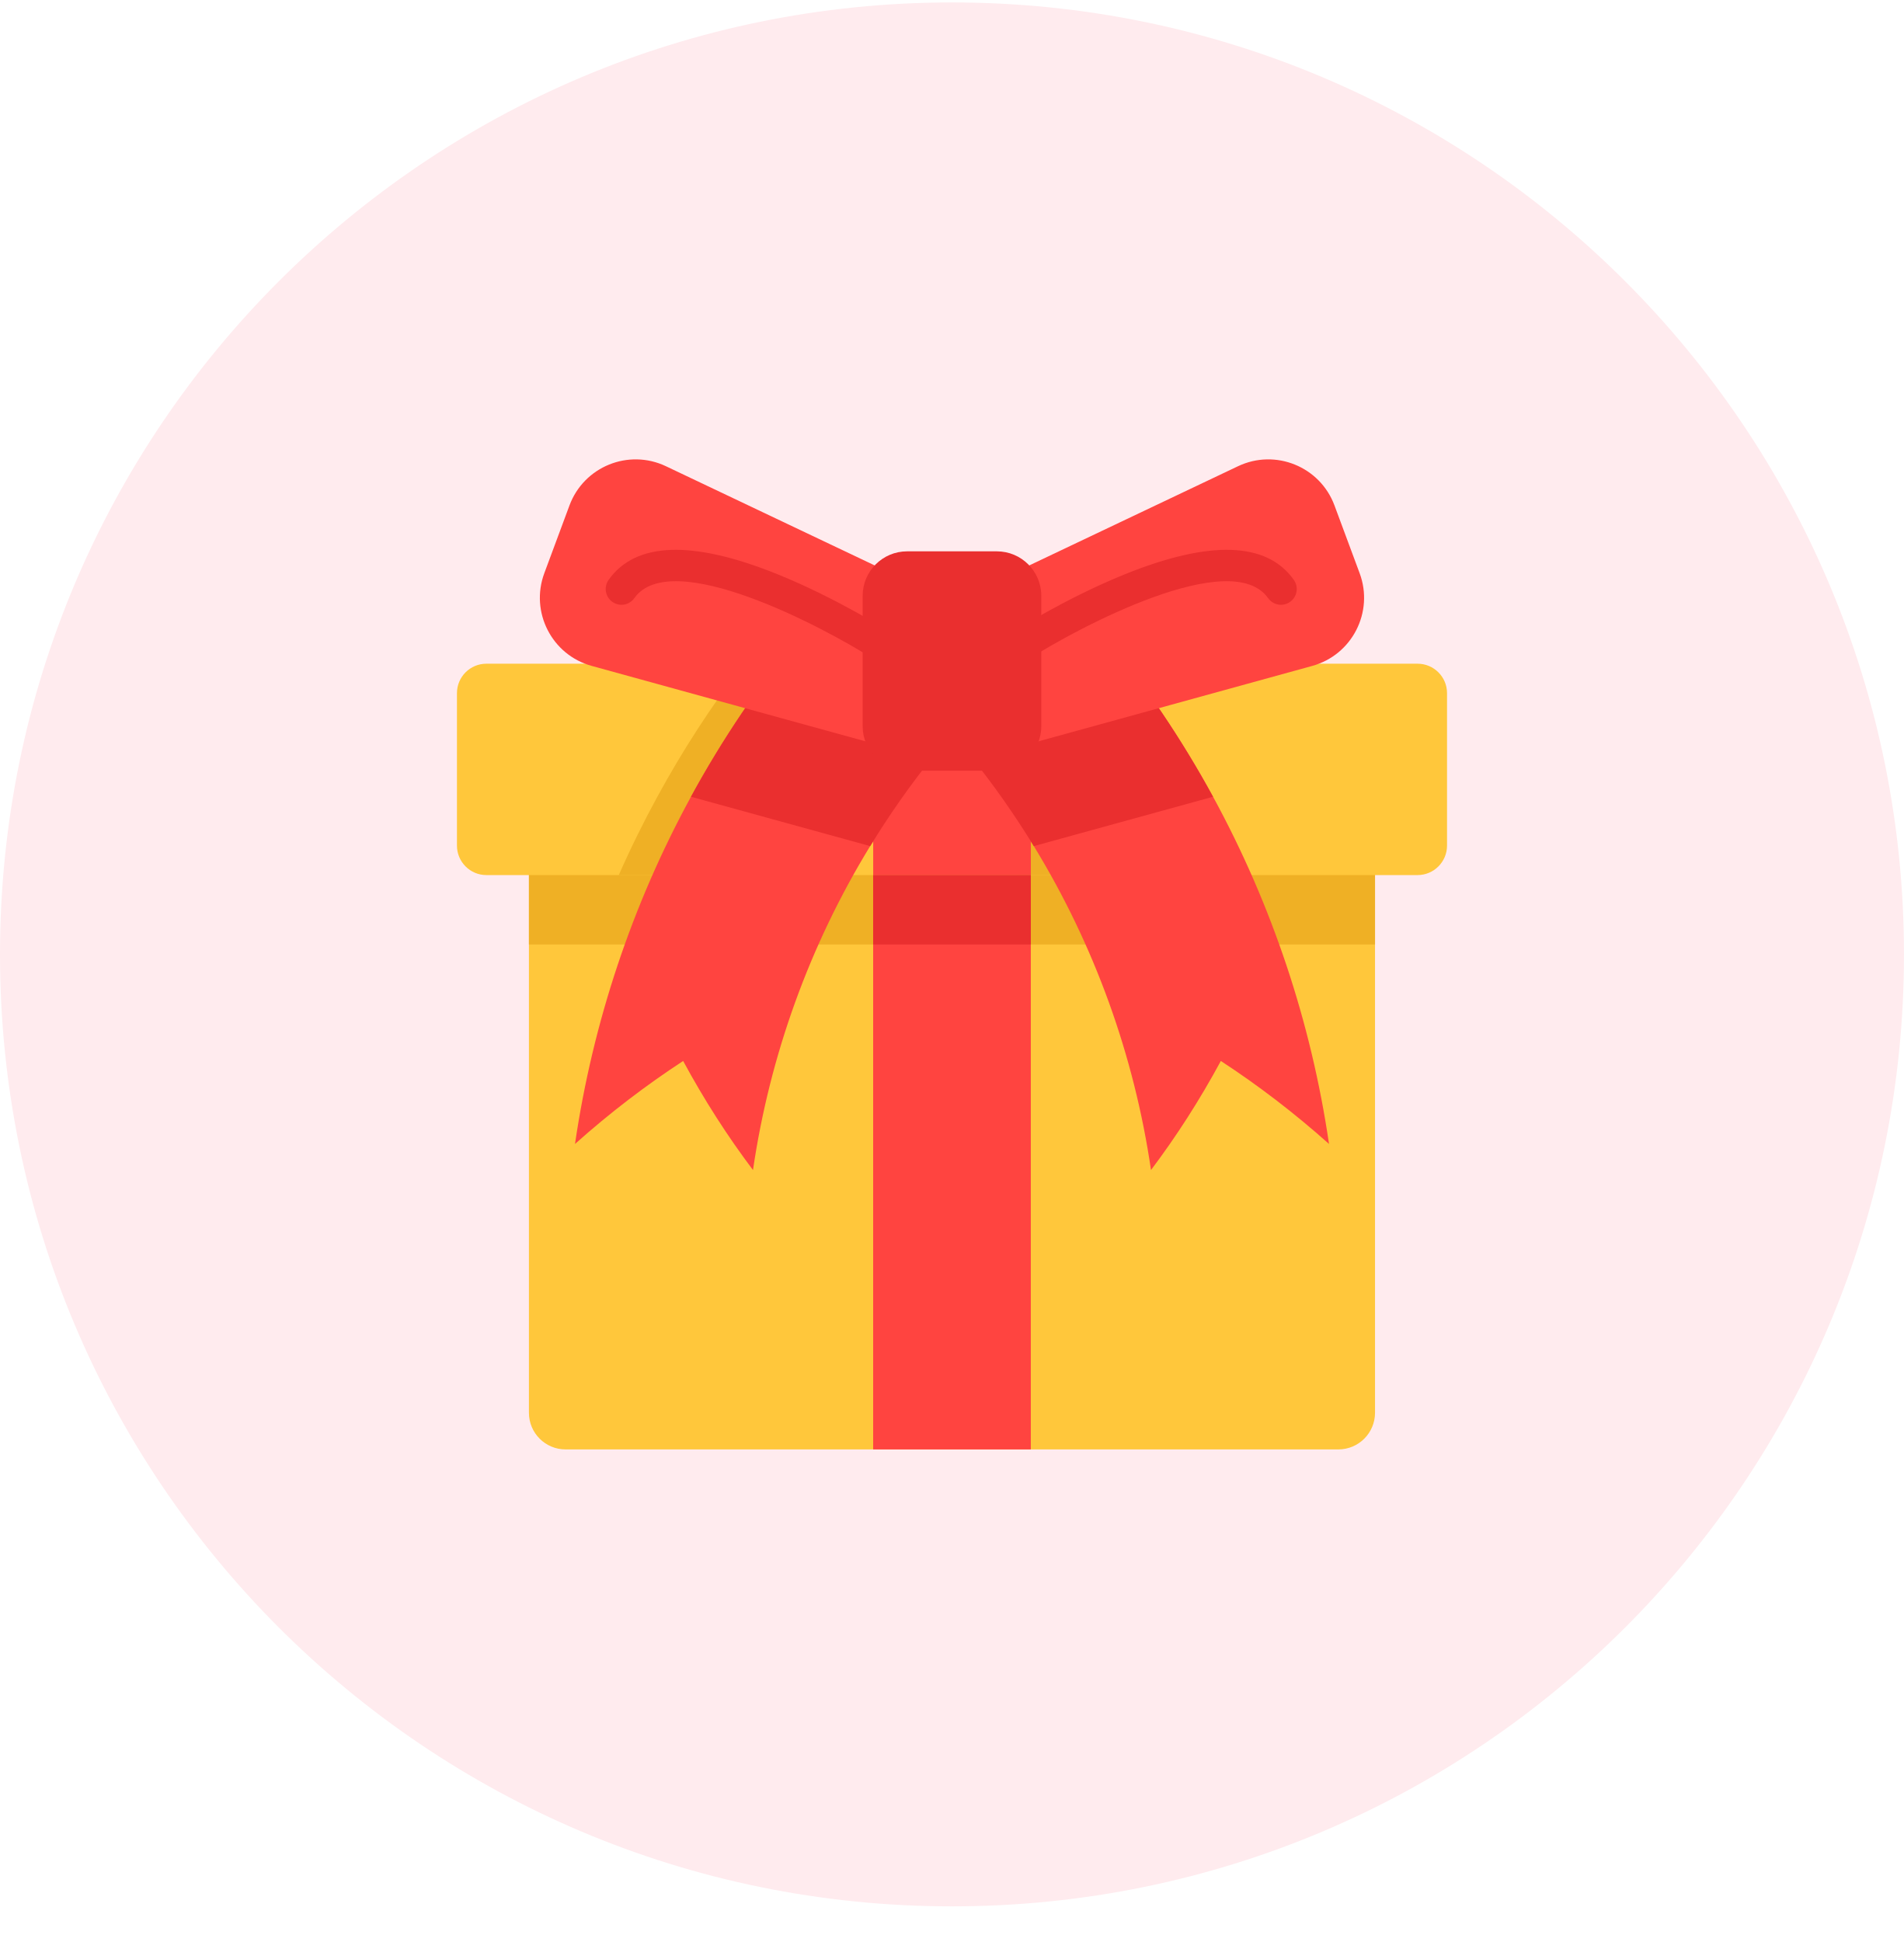
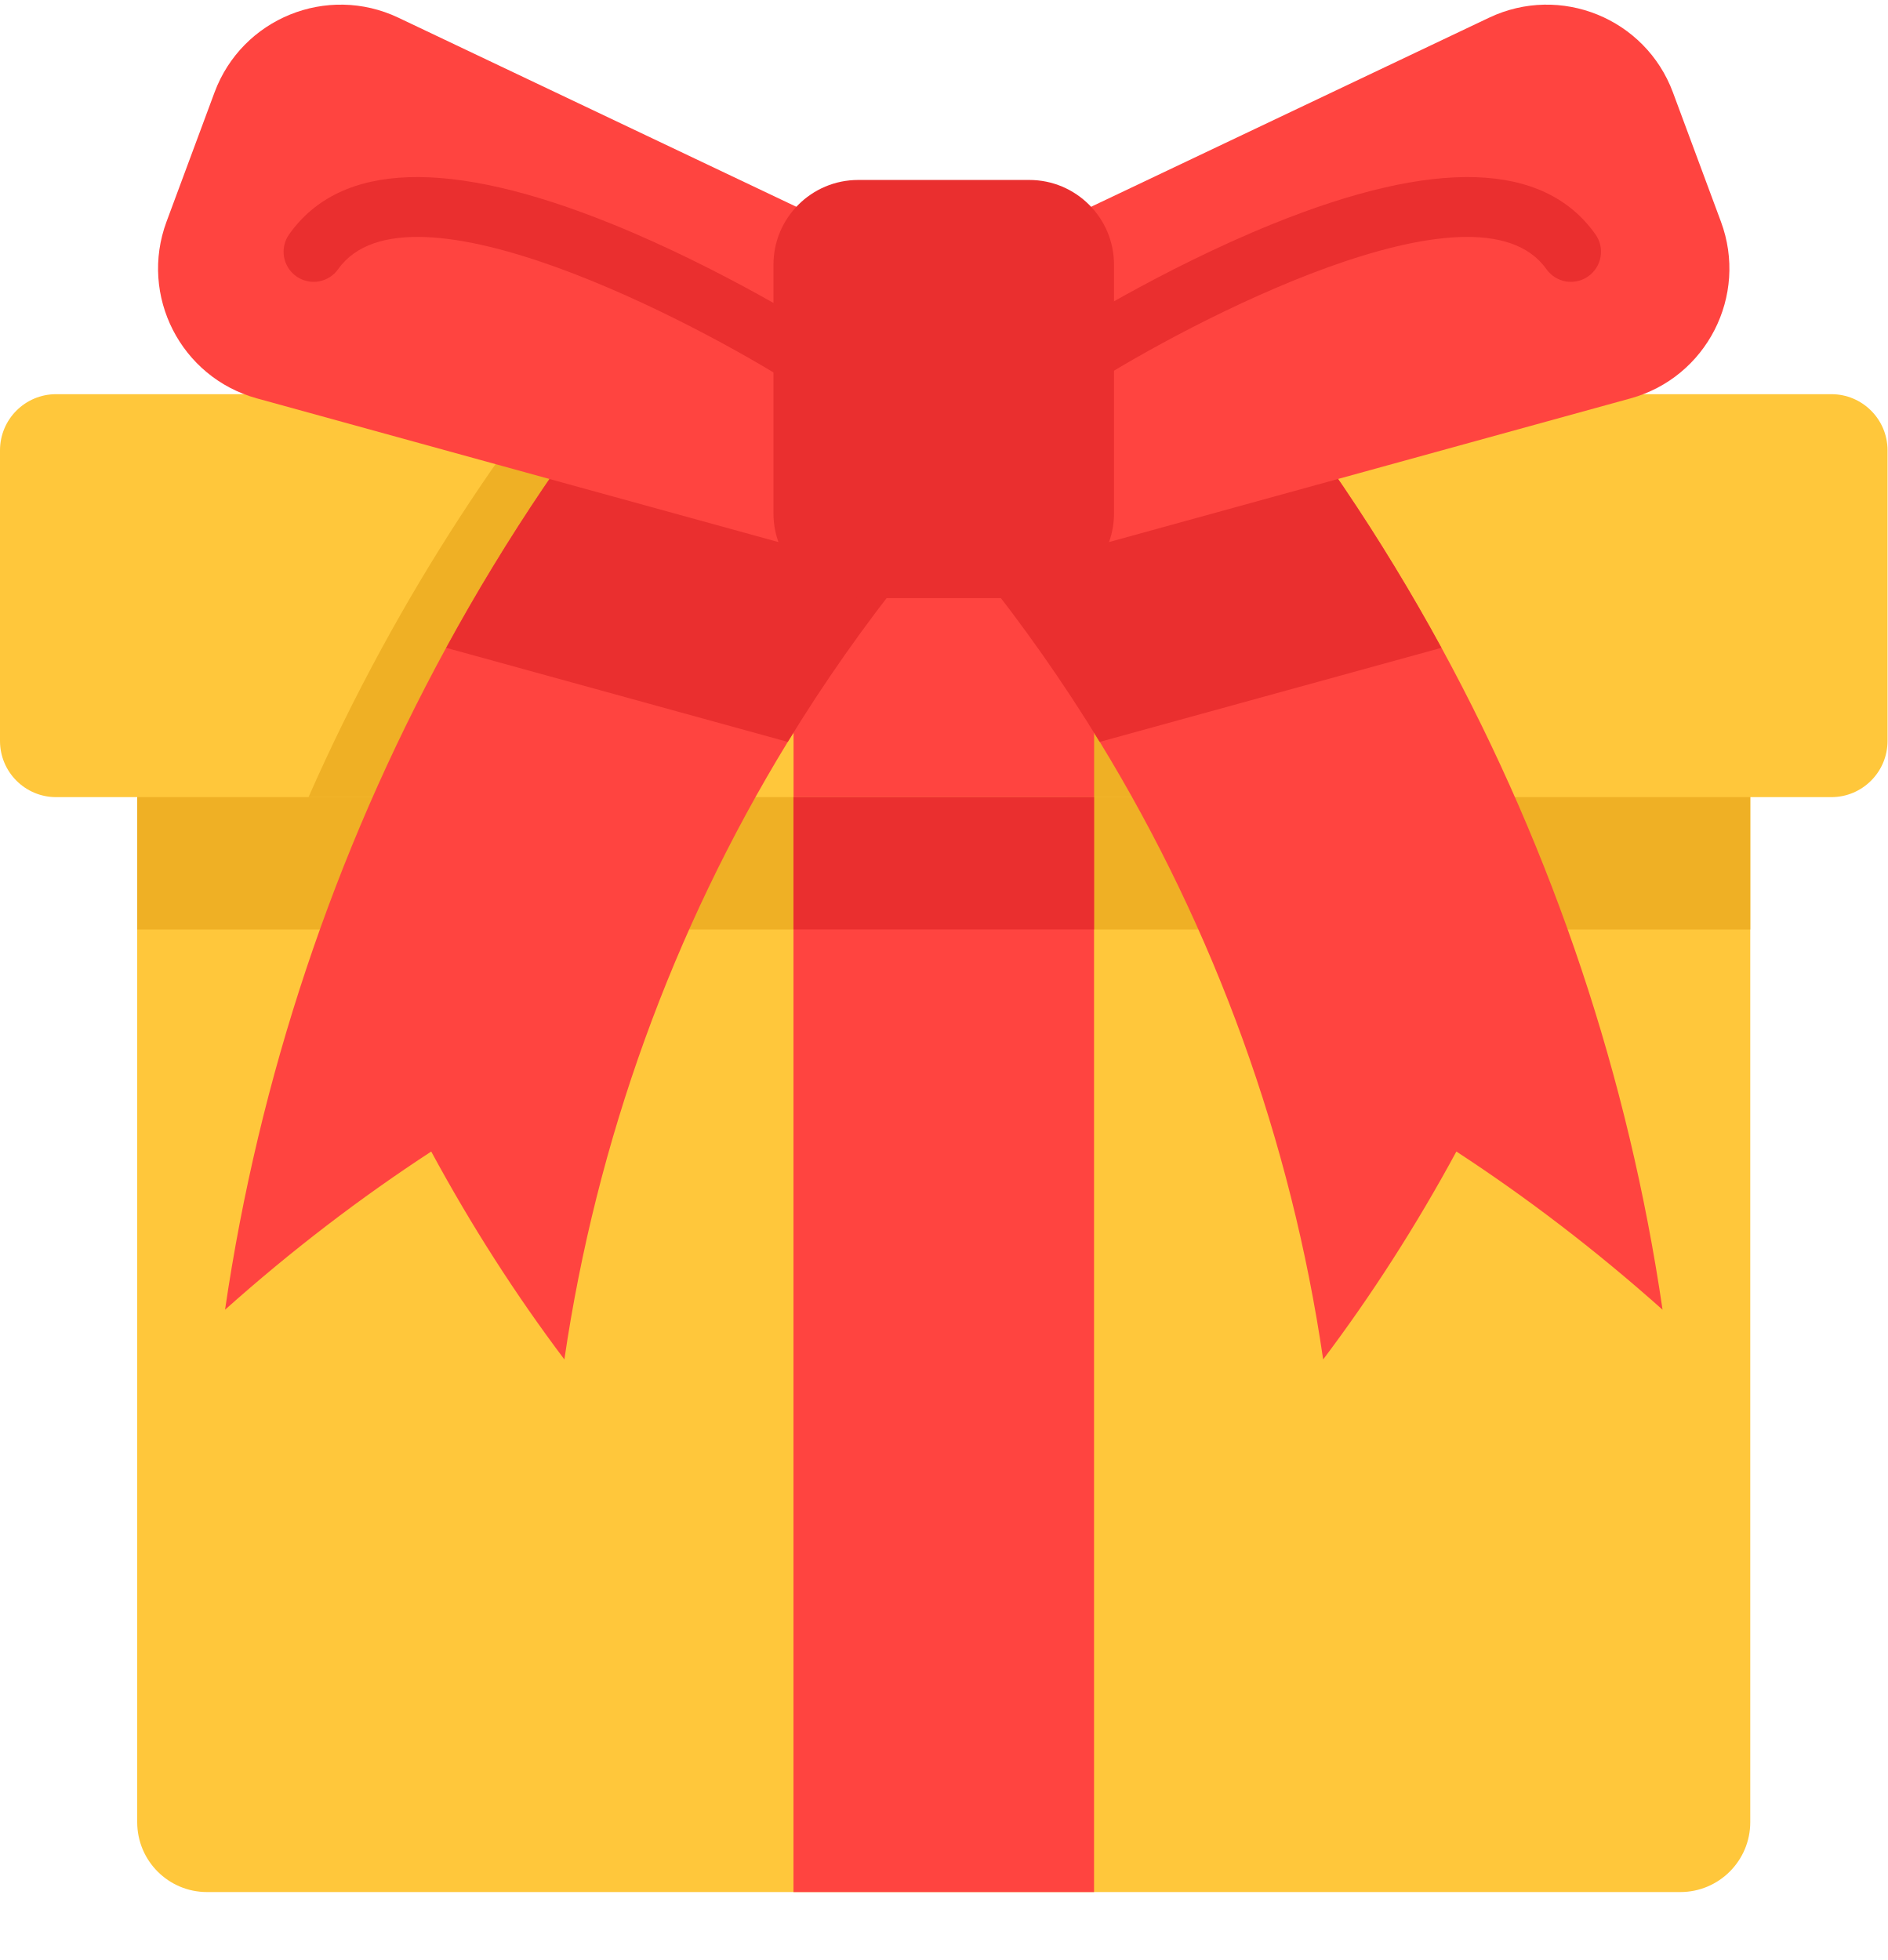
- <svg xmlns="http://www.w3.org/2000/svg" width="50" height="51" viewBox="0 0 50 51" fill="none">
-   <circle cx="25" cy="25.064" r="25" fill="#FFEBEE" />
-   <path d="M35.146 38.064H14.852C14.32 38.064 13.89 37.633 13.89 37.101V21.572H36.109V37.101C36.109 37.633 35.678 38.064 35.146 38.064Z" fill="#FFC73B" />
-   <path d="M13.89 21.572H36.109V24.804H13.89V21.572Z" fill="#EFB025" />
-   <path d="M38 18.203V22.207C38 22.634 37.653 22.981 37.226 22.981H12.773C12.346 22.981 12 22.634 12 22.207V18.203C12 17.776 12.346 17.43 12.773 17.43H37.226C37.653 17.43 38 17.776 38 18.203Z" fill="#FFC73B" />
-   <path d="M24.117 19.27C23.948 19.467 23.782 19.666 23.62 19.868C23.02 20.616 22.468 21.401 21.968 22.22C21.815 22.471 21.667 22.724 21.523 22.981H16.25C16.558 22.281 16.896 21.595 17.262 20.924C17.927 19.703 18.685 18.535 19.529 17.43C19.731 17.165 19.939 16.904 20.15 16.646C20.277 16.491 20.406 16.338 20.537 16.185L21.981 17.43C22.055 17.494 22.13 17.558 22.204 17.622C22.772 18.112 23.341 18.601 23.909 19.091C23.978 19.15 24.047 19.21 24.117 19.27ZM31.984 22.981H26.711C26.567 22.724 26.419 22.471 26.266 22.22C25.766 21.401 25.214 20.616 24.613 19.868C24.451 19.666 24.285 19.467 24.117 19.27C24.186 19.21 24.255 19.151 24.325 19.091C24.893 18.601 25.462 18.111 26.029 17.622C26.104 17.558 26.178 17.494 26.253 17.43C26.734 17.015 27.216 16.6 27.697 16.185C27.828 16.337 27.956 16.491 28.084 16.646C28.296 16.903 28.503 17.164 28.705 17.43C29.549 18.535 30.307 19.703 30.972 20.924C31.338 21.595 31.676 22.281 31.984 22.981Z" fill="#EFB025" />
-   <path d="M25 19.27C24.831 19.467 24.666 19.666 24.504 19.868C23.903 20.616 23.351 21.402 22.851 22.22C21.262 24.819 20.216 27.713 19.774 30.727C19.108 29.843 18.493 28.886 17.94 27.863C16.967 28.498 16.015 29.225 15.1 30.042C15.568 26.846 16.599 23.759 18.145 20.924C18.971 19.41 19.938 17.977 21.034 16.646C21.161 16.491 21.29 16.338 21.421 16.186C21.976 16.665 22.532 17.143 23.088 17.622C23.656 18.112 24.224 18.601 24.792 19.091C24.861 19.151 24.93 19.211 25 19.27ZM34.901 30.042C33.985 29.225 33.034 28.498 32.06 27.863C31.507 28.886 30.892 29.843 30.226 30.727C29.785 27.713 28.738 24.819 27.149 22.22C26.649 21.402 26.097 20.616 25.497 19.868C25.334 19.666 25.169 19.467 25 19.27C25.069 19.211 25.139 19.151 25.208 19.091C25.777 18.601 26.345 18.111 26.913 17.622C27.469 17.143 28.025 16.665 28.58 16.186C28.711 16.337 28.84 16.491 28.967 16.646C30.063 17.977 31.03 19.409 31.856 20.924C33.401 23.759 34.433 26.846 34.901 30.042L34.901 30.042Z" fill="#FF4440" />
-   <path d="M22.931 19.27H27.071V22.981H22.931V19.27Z" fill="#FF4440" />
-   <path d="M31.855 20.924L27.148 22.22C26.648 21.402 26.096 20.616 25.496 19.868L25.207 19.091L24.999 18.531L26.912 17.622L28.966 16.646C30.062 17.977 31.029 19.41 31.855 20.924Z" fill="#EA2F2F" />
-   <path d="M25 18.531L24.792 19.091L24.504 19.868C23.903 20.616 23.352 21.402 22.852 22.22L18.145 20.924C18.971 19.41 19.938 17.977 21.034 16.646L23.088 17.622L25 18.531Z" fill="#EA2F2F" />
-   <path d="M32.511 12.244L24.999 15.813L26.442 19.697L34.46 17.488C35.508 17.2 36.084 16.073 35.705 15.053L35.044 13.273C34.665 12.253 33.493 11.777 32.511 12.244ZM17.488 12.244L24.999 15.813L23.556 19.697L15.539 17.488C14.491 17.2 13.915 16.073 14.294 15.053L14.955 13.273C15.334 12.253 16.505 11.777 17.488 12.244Z" fill="#FF4440" />
-   <path d="M26.794 17.374C26.724 17.374 26.656 17.357 26.595 17.323C26.534 17.29 26.482 17.241 26.445 17.183C26.415 17.137 26.395 17.086 26.386 17.032C26.376 16.979 26.377 16.924 26.389 16.871C26.401 16.818 26.423 16.767 26.454 16.723C26.485 16.678 26.524 16.64 26.57 16.611C26.627 16.574 27.98 15.713 29.533 15.084C31.772 14.178 33.268 14.227 33.977 15.229C34.008 15.273 34.031 15.323 34.043 15.376C34.055 15.43 34.056 15.484 34.047 15.538C34.038 15.592 34.019 15.643 33.989 15.689C33.961 15.735 33.923 15.775 33.878 15.806C33.834 15.838 33.784 15.86 33.731 15.872C33.678 15.884 33.623 15.886 33.569 15.877C33.516 15.868 33.465 15.848 33.419 15.819C33.373 15.79 33.333 15.752 33.301 15.708C32.34 14.349 28.341 16.462 27.016 17.309C26.95 17.351 26.873 17.374 26.794 17.374ZM23.166 17.374C23.087 17.374 23.009 17.351 22.943 17.309C21.618 16.462 17.62 14.349 16.658 15.708C16.595 15.797 16.498 15.858 16.39 15.877C16.282 15.895 16.171 15.87 16.081 15.806C15.991 15.743 15.931 15.646 15.912 15.538C15.894 15.43 15.919 15.318 15.982 15.229C16.692 14.227 18.187 14.178 20.426 15.084C21.98 15.713 23.332 16.574 23.389 16.611C23.482 16.67 23.547 16.763 23.57 16.871C23.594 16.978 23.574 17.09 23.515 17.183C23.477 17.241 23.426 17.29 23.365 17.323C23.304 17.357 23.235 17.374 23.166 17.374Z" fill="#EA2F2F" />
-   <path d="M26.177 14.479H23.822C23.177 14.479 22.654 15.002 22.654 15.647V19.072C22.654 19.717 23.177 20.24 23.822 20.24H26.177C26.822 20.24 27.345 19.717 27.345 19.072V15.647C27.345 15.002 26.822 14.479 26.177 14.479Z" fill="#EA2F2F" />
-   <path d="M22.93 22.981H27.07V38.064H22.93V22.981Z" fill="#FF4440" />
-   <path d="M22.93 22.981H27.07V24.803H22.93V22.981Z" fill="#EA2F2F" />
+ <svg xmlns="http://www.w3.org/2000/svg" width="26" height="27" viewBox="0 0 26 27" fill="none">
+   <path d="M23.146 26.064H2.852C2.32 26.064 1.89 25.633 1.89 25.101V9.572H24.109V25.101C24.109 25.633 23.677 26.064 23.146 26.064Z" fill="#FFC73B" />
+   <path d="M1.89 9.572H24.109V12.804H1.89V9.572Z" fill="#EFB025" />
+   <path d="M26 6.203V10.207C26 10.634 25.653 10.981 25.226 10.981H0.773C0.346 10.981 0 10.634 0 10.207V6.204C0 5.776 0.346 5.43 0.773 5.43H25.226C25.653 5.43 26 5.776 26 6.203Z" fill="#FFC73B" />
+   <path d="M12.117 7.27C11.948 7.467 11.783 7.666 11.62 7.868C11.02 8.616 10.468 9.401 9.968 10.22C9.815 10.471 9.667 10.724 9.523 10.981H4.25C4.558 10.281 4.896 9.595 5.262 8.924C5.927 7.703 6.685 6.535 7.529 5.43C7.731 5.165 7.938 4.904 8.15 4.646C8.277 4.491 8.406 4.338 8.537 4.185L9.981 5.43C10.055 5.494 10.13 5.558 10.204 5.622C10.772 6.112 11.341 6.601 11.909 7.091C11.978 7.15 12.047 7.211 12.117 7.27ZM19.984 10.981H14.711C14.568 10.724 14.419 10.471 14.266 10.22C13.766 9.402 13.214 8.616 12.613 7.868C12.451 7.666 12.285 7.467 12.117 7.27C12.186 7.211 12.255 7.151 12.325 7.091C12.893 6.601 13.461 6.111 14.029 5.622C14.104 5.558 14.178 5.494 14.253 5.43C14.734 5.015 15.216 4.6 15.697 4.185C15.828 4.337 15.957 4.491 16.084 4.646C16.296 4.903 16.503 5.164 16.705 5.43C17.549 6.535 18.307 7.703 18.972 8.924C19.338 9.595 19.676 10.281 19.984 10.981Z" fill="#EFB025" />
+   <path d="M13 7.27C12.831 7.467 12.666 7.666 12.504 7.868C11.903 8.616 11.351 9.402 10.851 10.22C9.262 12.819 8.216 15.713 7.774 18.727C7.108 17.843 6.493 16.886 5.94 15.863C4.967 16.498 4.015 17.225 3.1 18.042C3.568 14.846 4.599 11.759 6.145 8.924C6.971 7.41 7.938 5.977 9.034 4.646C9.161 4.491 9.29 4.338 9.42 4.186C9.976 4.665 10.532 5.144 11.088 5.622C11.656 6.112 12.224 6.601 12.792 7.091C12.861 7.151 12.93 7.211 13 7.27ZM22.901 18.042C21.985 17.225 21.034 16.498 20.061 15.863C19.507 16.886 18.892 17.843 18.226 18.727C17.785 15.713 16.738 12.819 15.149 10.22C14.649 9.402 14.097 8.616 13.497 7.868C13.334 7.666 13.169 7.467 13 7.27C13.069 7.211 13.139 7.151 13.208 7.091C13.777 6.601 14.345 6.111 14.913 5.622C15.469 5.143 16.025 4.665 16.58 4.186C16.711 4.337 16.84 4.491 16.967 4.646C18.063 5.977 19.03 7.409 19.856 8.924C21.401 11.759 22.433 14.846 22.901 18.042L22.901 18.042Z" fill="#FF4440" />
+   <path d="M10.931 7.27H15.071V10.981H10.931V7.27Z" fill="#FF4440" />
+   <path d="M19.855 8.924L15.148 10.22C14.648 9.402 14.096 8.616 13.496 7.868L13.207 7.091L12.999 6.531L14.912 5.623L16.966 4.646C18.062 5.977 19.029 7.409 19.855 8.924Z" fill="#EA2F2F" />
+   <path d="M13 6.531L12.792 7.091L12.504 7.868C11.903 8.616 11.351 9.402 10.851 10.22L6.146 8.924C6.971 7.41 7.938 5.977 9.034 4.646L11.088 5.623L13 6.531Z" fill="#EA2F2F" />
+   <path d="M20.511 0.244L12.999 3.813L14.442 7.697L22.46 5.488C23.508 5.199 24.084 4.073 23.705 3.053L23.044 1.273C22.665 0.253 21.493 -0.223 20.511 0.244ZM5.488 0.244L12.999 3.813L11.556 7.697L3.539 5.488C2.491 5.199 1.915 4.073 2.294 3.053L2.955 1.273C3.334 0.253 4.505 -0.223 5.488 0.244Z" fill="#FF4440" />
+   <path d="M14.794 5.374C14.724 5.374 14.656 5.357 14.595 5.323C14.534 5.29 14.482 5.241 14.445 5.183C14.415 5.137 14.395 5.086 14.386 5.032C14.376 4.979 14.377 4.924 14.389 4.871C14.401 4.818 14.423 4.767 14.454 4.723C14.485 4.678 14.524 4.64 14.57 4.611C14.627 4.574 15.98 3.713 17.533 3.084C19.772 2.178 21.268 2.227 21.977 3.229C22.008 3.273 22.031 3.323 22.043 3.376C22.055 3.429 22.056 3.484 22.047 3.538C22.038 3.592 22.018 3.643 21.989 3.689C21.96 3.735 21.923 3.775 21.878 3.806C21.834 3.838 21.784 3.86 21.731 3.872C21.678 3.884 21.623 3.886 21.569 3.877C21.516 3.868 21.465 3.848 21.419 3.819C21.372 3.79 21.333 3.752 21.301 3.708C20.34 2.349 16.341 4.462 15.016 5.309C14.95 5.351 14.873 5.374 14.794 5.374ZM11.166 5.374C11.087 5.374 11.009 5.351 10.943 5.309C9.618 4.462 5.62 2.349 4.658 3.708C4.595 3.797 4.498 3.858 4.39 3.877C4.282 3.895 4.17 3.87 4.081 3.806C3.991 3.743 3.931 3.646 3.912 3.538C3.894 3.43 3.919 3.318 3.982 3.229C4.692 2.227 6.187 2.178 8.426 3.084C9.979 3.713 11.332 4.574 11.389 4.611C11.482 4.67 11.547 4.763 11.57 4.871C11.594 4.978 11.574 5.09 11.515 5.183C11.477 5.241 11.426 5.29 11.365 5.323C11.304 5.356 11.235 5.374 11.166 5.374Z" fill="#EA2F2F" />
+   <path d="M14.177 2.479H11.822C11.177 2.479 10.654 3.002 10.654 3.647V7.072C10.654 7.717 11.177 8.24 11.822 8.24H14.177C14.822 8.24 15.345 7.717 15.345 7.072V3.647C15.345 3.002 14.822 2.479 14.177 2.479Z" fill="#EA2F2F" />
+   <path d="M10.93 10.981H15.07V26.064H10.93V10.981Z" fill="#FF4440" />
+   <path d="M10.93 10.981H15.07V12.803H10.93V10.981Z" fill="#EA2F2F" />
</svg>
